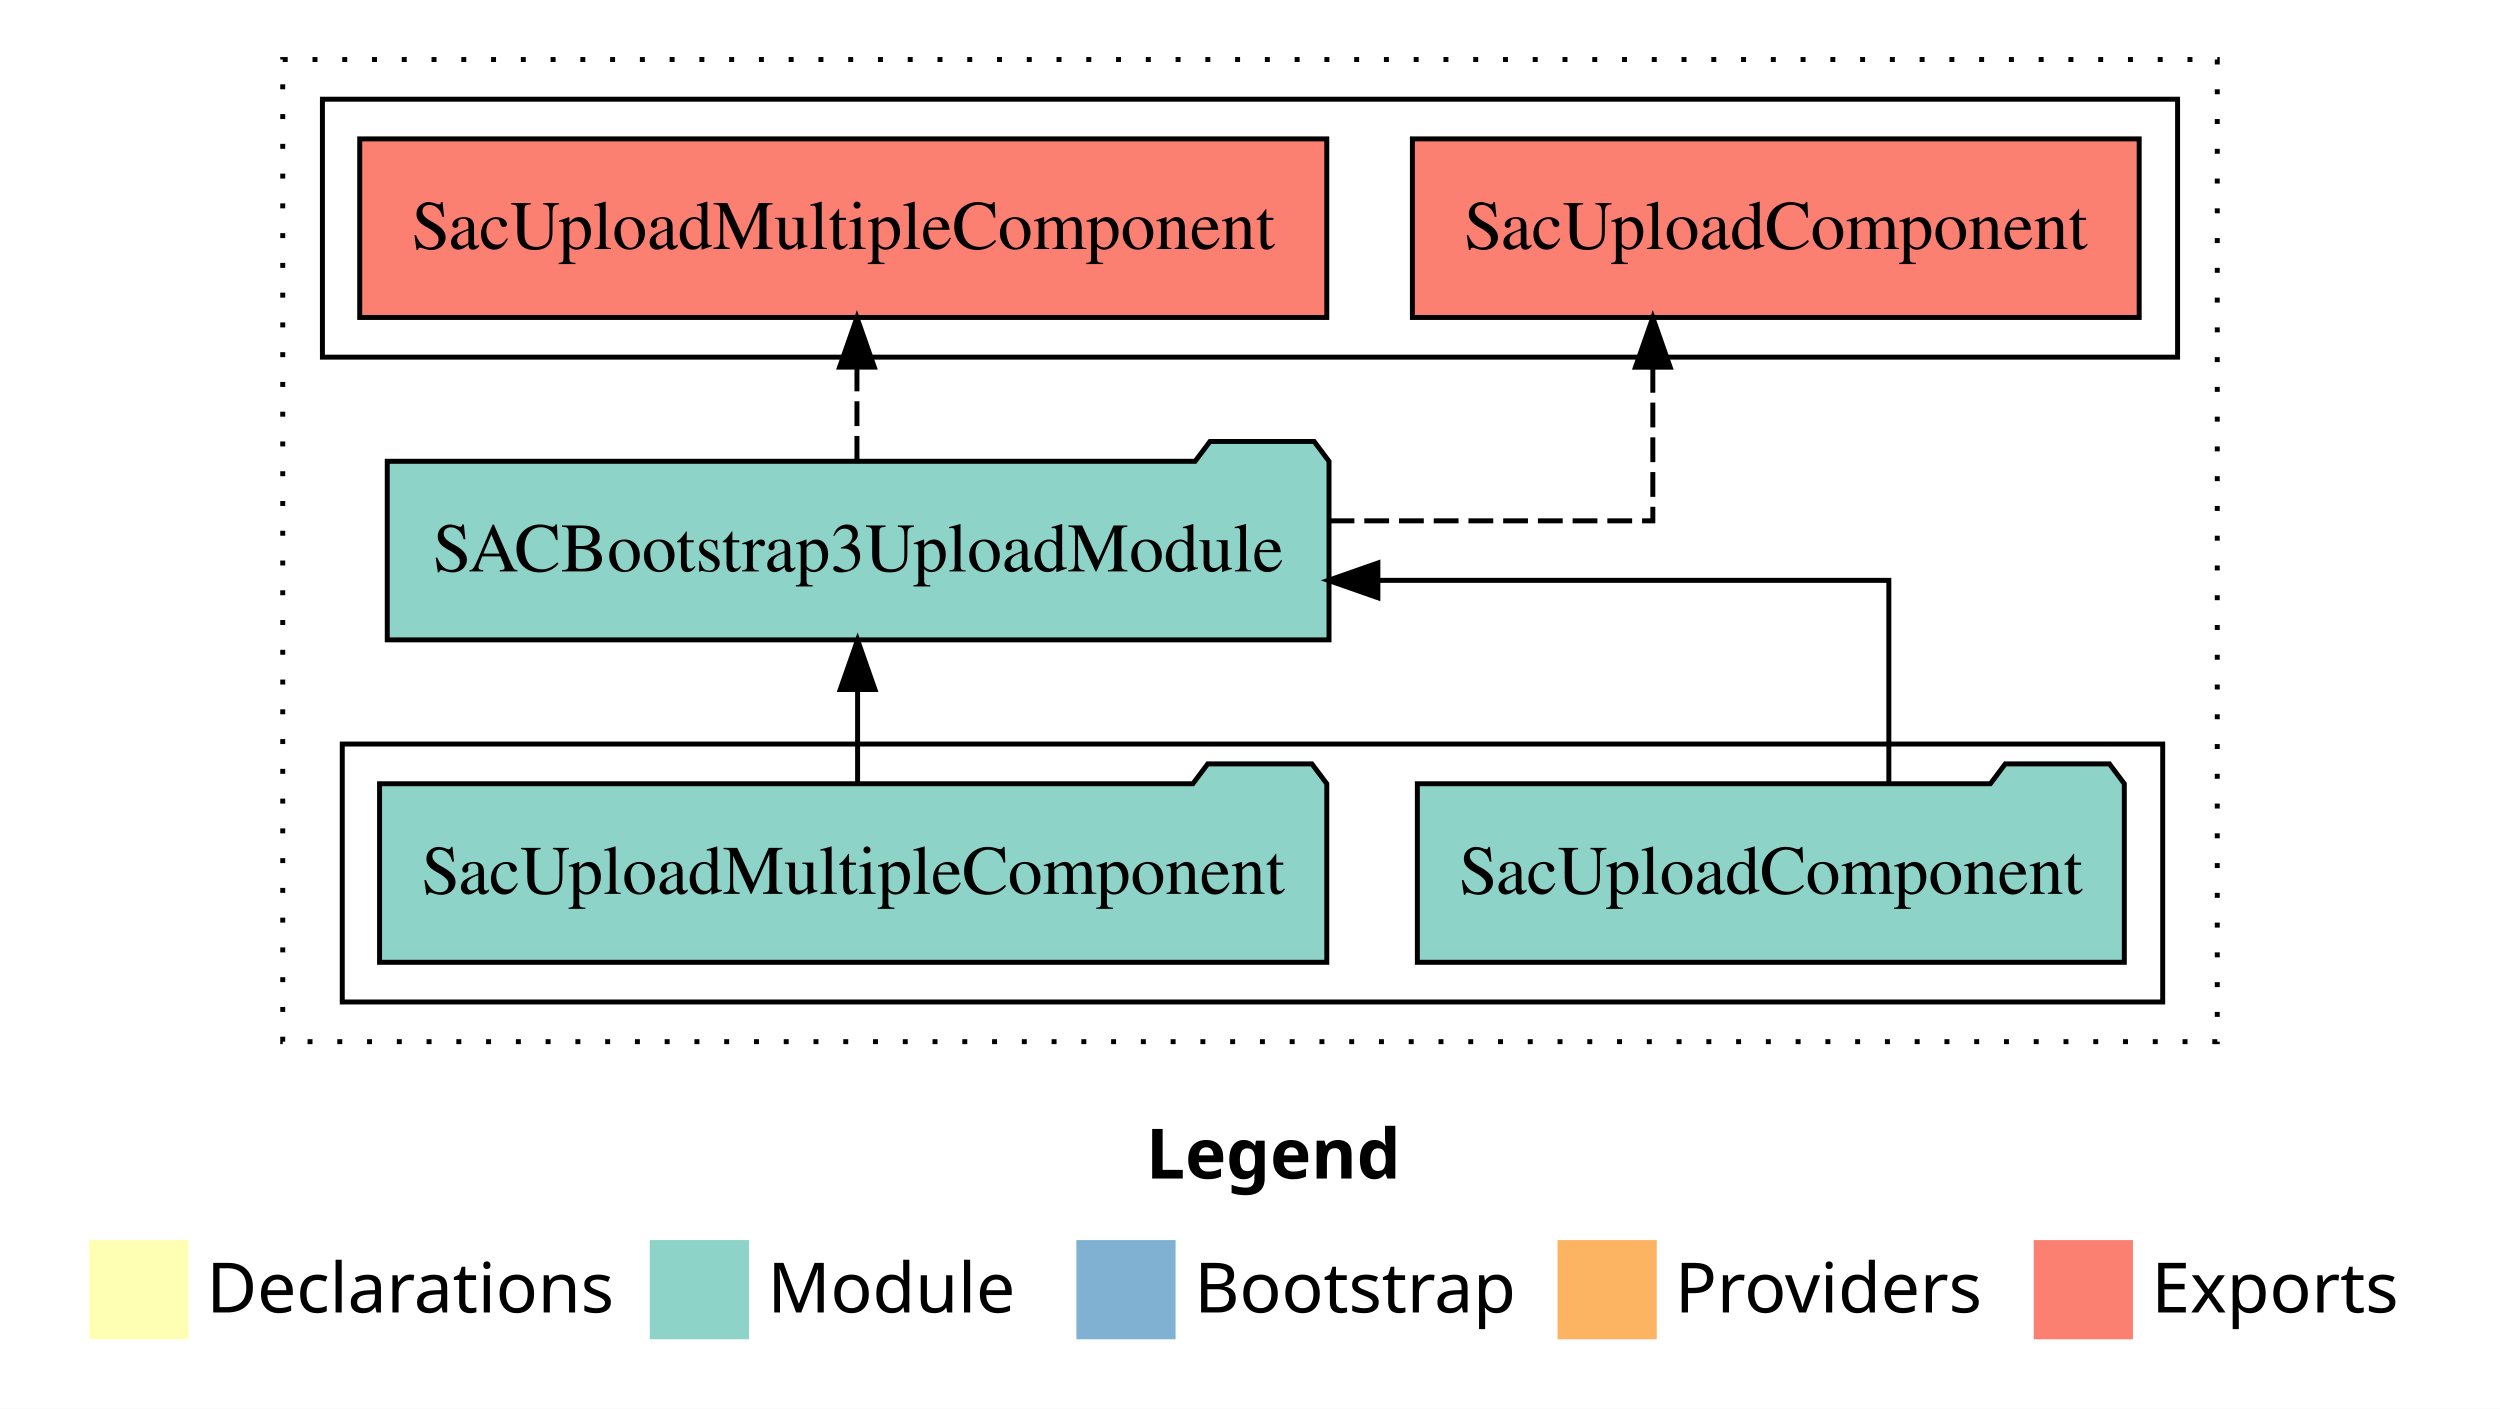
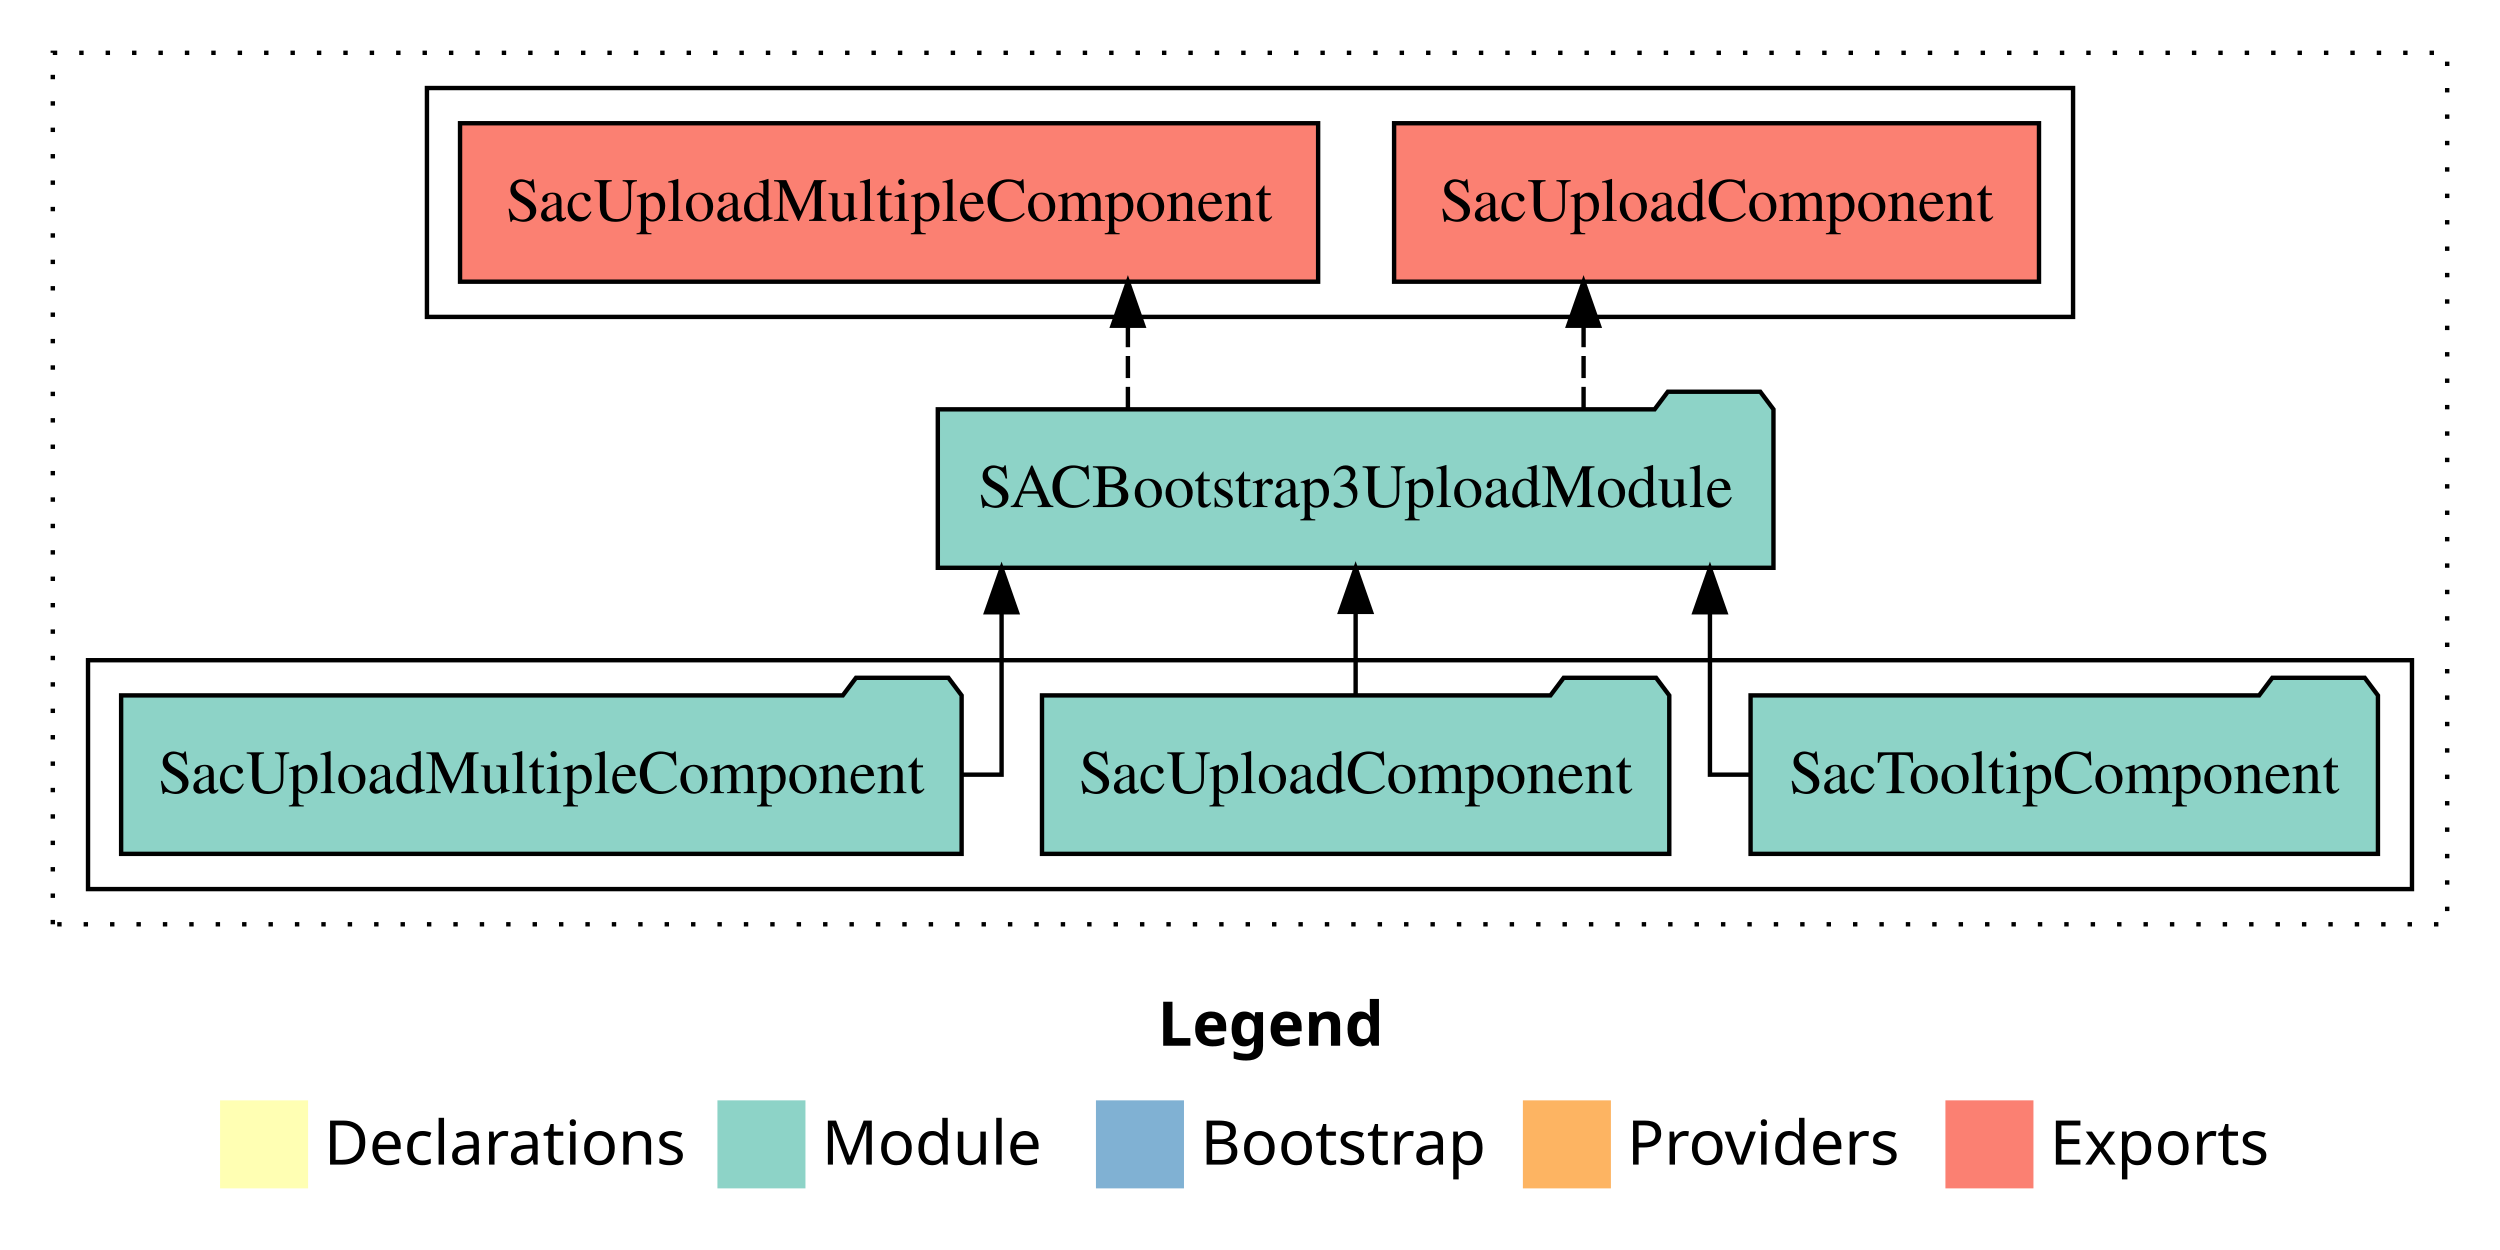
- <svg xmlns="http://www.w3.org/2000/svg" width="504pt" height="284pt" viewBox="0.00 0.00 504.00 284.00">
+ <svg xmlns="http://www.w3.org/2000/svg" width="568pt" height="284pt" viewBox="0.00 0.00 568.00 284.00">
  <g id="graph0" class="graph" transform="scale(1 1) rotate(0) translate(4 280)">
-     <polygon fill="white" stroke="transparent" points="-4,4 -4,-280 500,-280 500,4 -4,4" />
-     <text text-anchor="start" x="227.01" y="-42.4" font-family="Times-12" font-weight="bold" font-size="14.00">Legend</text>
-     <polygon fill="#ffffb3" stroke="transparent" points="14,-10 14,-30 34,-30 34,-10 14,-10" />
-     <text text-anchor="start" x="37.63" y="-15.4" font-family="Times-12" font-size="14.00">  Declarations</text>
-     <polygon fill="#8dd3c7" stroke="transparent" points="127,-10 127,-30 147,-30 147,-10 127,-10" />
-     <text text-anchor="start" x="150.73" y="-15.4" font-family="Times-12" font-size="14.00">  Module</text>
-     <polygon fill="#80b1d3" stroke="transparent" points="213,-10 213,-30 233,-30 233,-10 213,-10" />
-     <text text-anchor="start" x="236.78" y="-15.4" font-family="Times-12" font-size="14.00">  Bootstrap</text>
-     <polygon fill="#fdb462" stroke="transparent" points="310,-10 310,-30 330,-30 330,-10 310,-10" />
-     <text text-anchor="start" x="333.67" y="-15.4" font-family="Times-12" font-size="14.00">  Providers</text>
-     <polygon fill="#fb8072" stroke="transparent" points="406,-10 406,-30 426,-30 426,-10 406,-10" />
-     <text text-anchor="start" x="429.73" y="-15.4" font-family="Times-12" font-size="14.00">  Exports</text>
+     <polygon fill="white" stroke="transparent" points="-4,4 -4,-280 564,-280 564,4 -4,4" />
+     <text text-anchor="start" x="259.01" y="-42.4" font-family="Times-12" font-weight="bold" font-size="14.00">Legend</text>
+     <polygon fill="#ffffb3" stroke="transparent" points="46,-10 46,-30 66,-30 66,-10 46,-10" />
+     <text text-anchor="start" x="69.63" y="-15.4" font-family="Times-12" font-size="14.00">  Declarations</text>
+     <polygon fill="#8dd3c7" stroke="transparent" points="159,-10 159,-30 179,-30 179,-10 159,-10" />
+     <text text-anchor="start" x="182.73" y="-15.4" font-family="Times-12" font-size="14.00">  Module</text>
+     <polygon fill="#80b1d3" stroke="transparent" points="245,-10 245,-30 265,-30 265,-10 245,-10" />
+     <text text-anchor="start" x="268.78" y="-15.4" font-family="Times-12" font-size="14.00">  Bootstrap</text>
+     <polygon fill="#fdb462" stroke="transparent" points="342,-10 342,-30 362,-30 362,-10 342,-10" />
+     <text text-anchor="start" x="365.67" y="-15.4" font-family="Times-12" font-size="14.00">  Providers</text>
+     <polygon fill="#fb8072" stroke="transparent" points="438,-10 438,-30 458,-30 458,-10 438,-10" />
+     <text text-anchor="start" x="461.73" y="-15.4" font-family="Times-12" font-size="14.00">  Exports</text>
    <g id="clust1" class="cluster">
-       <polygon fill="none" stroke="black" stroke-dasharray="1,5" points="53,-70 53,-268 443,-268 443,-70 53,-70" />
+       <polygon fill="none" stroke="black" stroke-dasharray="1,5" points="8,-70 8,-268 552,-268 552,-70 8,-70" />
    </g>
    <g id="clust3" class="cluster">
-       <polygon fill="none" stroke="black" points="65,-78 65,-130 432,-130 432,-78 65,-78" />
+       <polygon fill="none" stroke="black" points="16,-78 16,-130 544,-130 544,-78 16,-78" />
    </g>
    <g id="clust4" class="cluster">
-       <polygon fill="none" stroke="black" points="61,-208 61,-260 435,-260 435,-208 61,-208" />
+       <polygon fill="none" stroke="black" points="93,-208 93,-260 467,-260 467,-208 93,-208" />
    </g>
    <g id="node1" class="node">
-       <polygon fill="#8dd3c7" stroke="black" points="424.26,-122 421.26,-126 400.26,-126 397.26,-122 281.74,-122 281.74,-86 424.26,-86 424.26,-122" />
-       <text text-anchor="middle" x="353" y="-99.8" font-family="Times,serif" font-size="14.00">SacUploadComponent</text>
+       <polygon fill="#8dd3c7" stroke="black" points="536.27,-122 533.27,-126 512.27,-126 509.27,-122 393.73,-122 393.73,-86 536.27,-86 536.27,-122" />
+       <text text-anchor="middle" x="465" y="-99.8" font-family="Times,serif" font-size="14.00">SacTooltipComponent</text>
+     </g>
+     <g id="node4" class="node">
+       <polygon fill="#8dd3c7" stroke="black" points="398.93,-187 395.93,-191 374.93,-191 371.93,-187 209.07,-187 209.07,-151 398.93,-151 398.93,-187" />
+       <text text-anchor="middle" x="304" y="-164.8" font-family="Times,serif" font-size="14.00">SACBootstrap3UploadModule</text>
+     </g>
+     <g id="edge1" class="edge">
+       <path fill="none" stroke="black" d="M393.42,-104C387.95,-104 384.5,-104 384.5,-104 384.5,-104 384.5,-140.89 384.5,-140.89" />
+       <polygon fill="black" stroke="black" points="381,-140.89 384.5,-150.89 388,-140.89 381,-140.89" />
+     </g>
+     <g id="node2" class="node">
+       <polygon fill="#8dd3c7" stroke="black" points="375.26,-122 372.26,-126 351.26,-126 348.26,-122 232.74,-122 232.74,-86 375.26,-86 375.26,-122" />
+       <text text-anchor="middle" x="304" y="-99.8" font-family="Times,serif" font-size="14.00">SacUploadComponent</text>
+     </g>
+     <g id="edge2" class="edge">
+       <path fill="none" stroke="black" d="M304,-122.11C304,-122.11 304,-140.99 304,-140.99" />
+       <polygon fill="black" stroke="black" points="300.5,-140.99 304,-150.99 307.5,-140.99 300.5,-140.99" />
    </g>
    <g id="node3" class="node">
-       <polygon fill="#8dd3c7" stroke="black" points="263.93,-187 260.93,-191 239.93,-191 236.93,-187 74.07,-187 74.07,-151 263.93,-151 263.93,-187" />
-       <text text-anchor="middle" x="169" y="-164.8" font-family="Times,serif" font-size="14.00">SACBootstrap3UploadModule</text>
-     </g>
-     <g id="edge1" class="edge">
-       <path fill="none" stroke="black" d="M376.79,-122.02C376.79,-139.37 376.79,-163 376.79,-163 376.79,-163 273.78,-163 273.78,-163" />
-       <polygon fill="black" stroke="black" points="273.78,-159.5 263.78,-163 273.78,-166.5 273.78,-159.5" />
-     </g>
-     <g id="node2" class="node">
-       <polygon fill="#8dd3c7" stroke="black" points="263.48,-122 260.48,-126 239.48,-126 236.48,-122 72.52,-122 72.52,-86 263.48,-86 263.48,-122" />
-       <text text-anchor="middle" x="168" y="-99.8" font-family="Times,serif" font-size="14.00">SacUploadMultipleComponent</text>
-     </g>
-     <g id="edge2" class="edge">
-       <path fill="none" stroke="black" d="M168.89,-122.11C168.89,-122.11 168.89,-140.99 168.89,-140.99" />
-       <polygon fill="black" stroke="black" points="165.39,-140.99 168.89,-150.99 172.39,-140.99 165.39,-140.99" />
-     </g>
-     <g id="node4" class="node">
-       <polygon fill="#fb8072" stroke="black" points="427.26,-252 280.74,-252 280.74,-216 427.26,-216 427.26,-252" />
-       <text text-anchor="middle" x="354" y="-229.8" font-family="Times,serif" font-size="14.00">SacUploadComponent </text>
+       <polygon fill="#8dd3c7" stroke="black" points="214.48,-122 211.48,-126 190.48,-126 187.48,-122 23.52,-122 23.52,-86 214.48,-86 214.48,-122" />
+       <text text-anchor="middle" x="119" y="-99.8" font-family="Times,serif" font-size="14.00">SacUploadMultipleComponent</text>
    </g>
    <g id="edge3" class="edge">
-       <path fill="none" stroke="black" stroke-dasharray="5,2" d="M264.04,-175C298.54,-175 329.21,-175 329.21,-175 329.21,-175 329.21,-205.98 329.21,-205.98" />
-       <polygon fill="black" stroke="black" points="325.71,-205.98 329.21,-215.98 332.71,-205.98 325.71,-205.98" />
+       <path fill="none" stroke="black" d="M214.64,-104C220.18,-104 223.56,-104 223.56,-104 223.56,-104 223.56,-140.89 223.56,-140.89" />
+       <polygon fill="black" stroke="black" points="220.06,-140.89 223.56,-150.89 227.06,-140.89 220.06,-140.89" />
    </g>
    <g id="node5" class="node">
-       <polygon fill="#fb8072" stroke="black" points="263.48,-252 68.52,-252 68.52,-216 263.48,-216 263.48,-252" />
-       <text text-anchor="middle" x="166" y="-229.8" font-family="Times,serif" font-size="14.00">SacUploadMultipleComponent </text>
+       <polygon fill="#fb8072" stroke="black" points="459.26,-252 312.74,-252 312.74,-216 459.26,-216 459.26,-252" />
+       <text text-anchor="middle" x="386" y="-229.8" font-family="Times,serif" font-size="14.00">SacUploadComponent </text>
    </g>
    <g id="edge4" class="edge">
-       <path fill="none" stroke="black" stroke-dasharray="5,2" d="M168.76,-187.11C168.76,-187.11 168.76,-205.99 168.76,-205.99" />
-       <polygon fill="black" stroke="black" points="165.26,-205.99 168.76,-215.99 172.26,-205.99 165.26,-205.99" />
+       <path fill="none" stroke="black" stroke-dasharray="5,2" d="M355.79,-187.11C355.79,-187.11 355.79,-205.99 355.79,-205.99" />
+       <polygon fill="black" stroke="black" points="352.29,-205.99 355.79,-215.99 359.29,-205.99 352.29,-205.99" />
+     </g>
+     <g id="node6" class="node">
+       <polygon fill="#fb8072" stroke="black" points="295.48,-252 100.52,-252 100.52,-216 295.48,-216 295.48,-252" />
+       <text text-anchor="middle" x="198" y="-229.8" font-family="Times,serif" font-size="14.00">SacUploadMultipleComponent </text>
+     </g>
+     <g id="edge5" class="edge">
+       <path fill="none" stroke="black" stroke-dasharray="5,2" d="M252.26,-187.11C252.26,-187.11 252.26,-205.99 252.26,-205.99" />
+       <polygon fill="black" stroke="black" points="248.76,-205.99 252.26,-215.99 255.76,-205.99 248.76,-205.99" />
    </g>
  </g>
</svg>
